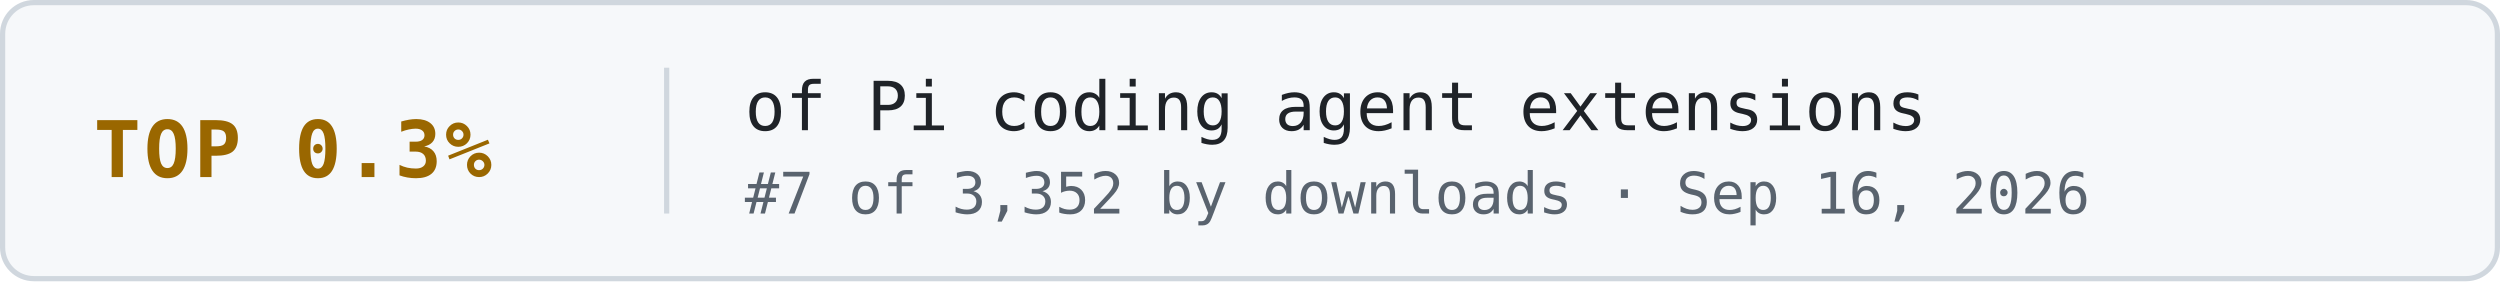
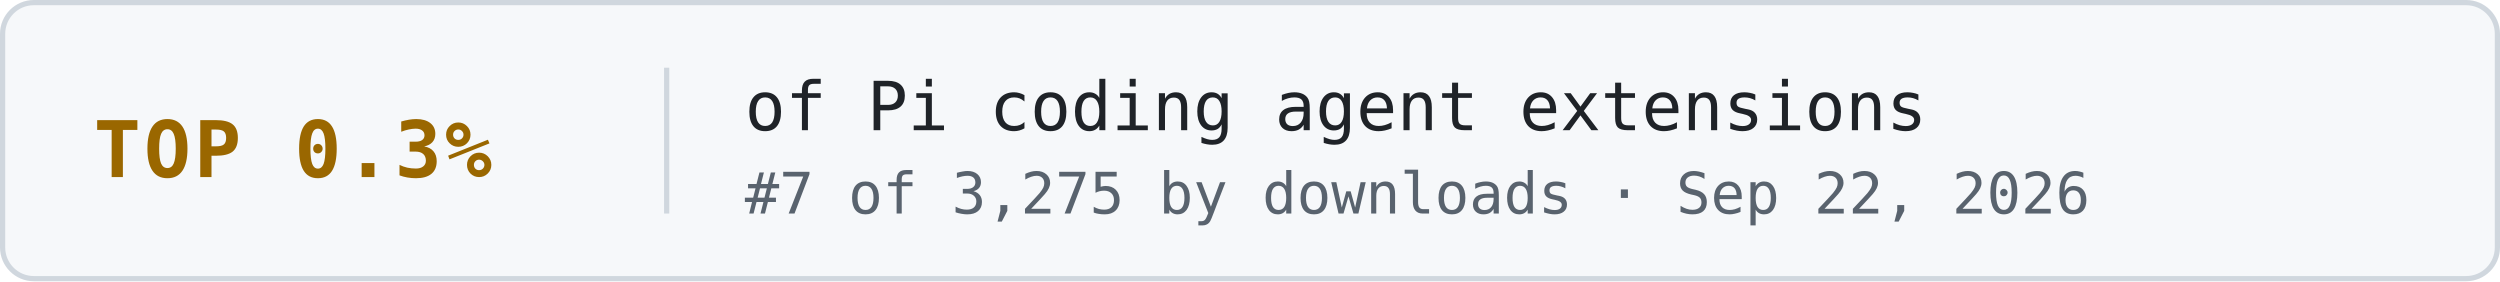
- <svg xmlns="http://www.w3.org/2000/svg" width="480" height="54" viewBox="0 0 480 54" role="img" aria-label="TOP 0.3% of Pi coding agent extensions: #7 of 3,352 by downloads · Sep 16, 2026 (best recorded rank)">
+ <svg xmlns="http://www.w3.org/2000/svg" width="480" height="54" viewBox="0 0 480 54" role="img" aria-label="TOP 0.3% of Pi coding agent extensions: #7 of 3,275 by downloads · Sep 22, 2026 (best recorded rank)">
  <style>
    .frame { fill: #f6f8fa; stroke: #d0d7de; stroke-width: 1; }
    .rank { font: 700 15px ui-monospace, 'SF Mono', Menlo, Consolas, monospace; letter-spacing: 0.04em; fill: #9a6700; }
    .label { font: 400 13px ui-monospace, 'SF Mono', Menlo, Consolas, monospace; fill: #1f2328; }
    .meta { font: 400 11px ui-monospace, 'SF Mono', Menlo, Consolas, monospace; fill: #59636e; }
    .divider { stroke: #d0d7de; stroke-width: 1; }
    .link { text-decoration: none; }
  </style>
  <a class="link" href="https://pi.dev/packages?type=extension" target="_blank" rel="noopener noreferrer">
    <rect class="frame" x="0.5" y="0.5" width="479" height="53" rx="6" />
    <text class="rank" x="18" y="34">TOP 0.3%</text>
    <line class="divider" x1="128" y1="13" x2="128" y2="41" />
    <text class="label" x="143" y="25">of Pi coding agent extensions</text>
-     <text class="meta" x="143" y="41">#7 of 3,352 by downloads · Sep 16, 2026</text>
+     <text class="meta" x="143" y="41">#7 of 3,275 by downloads · Sep 22, 2026</text>
  </a>
</svg>
